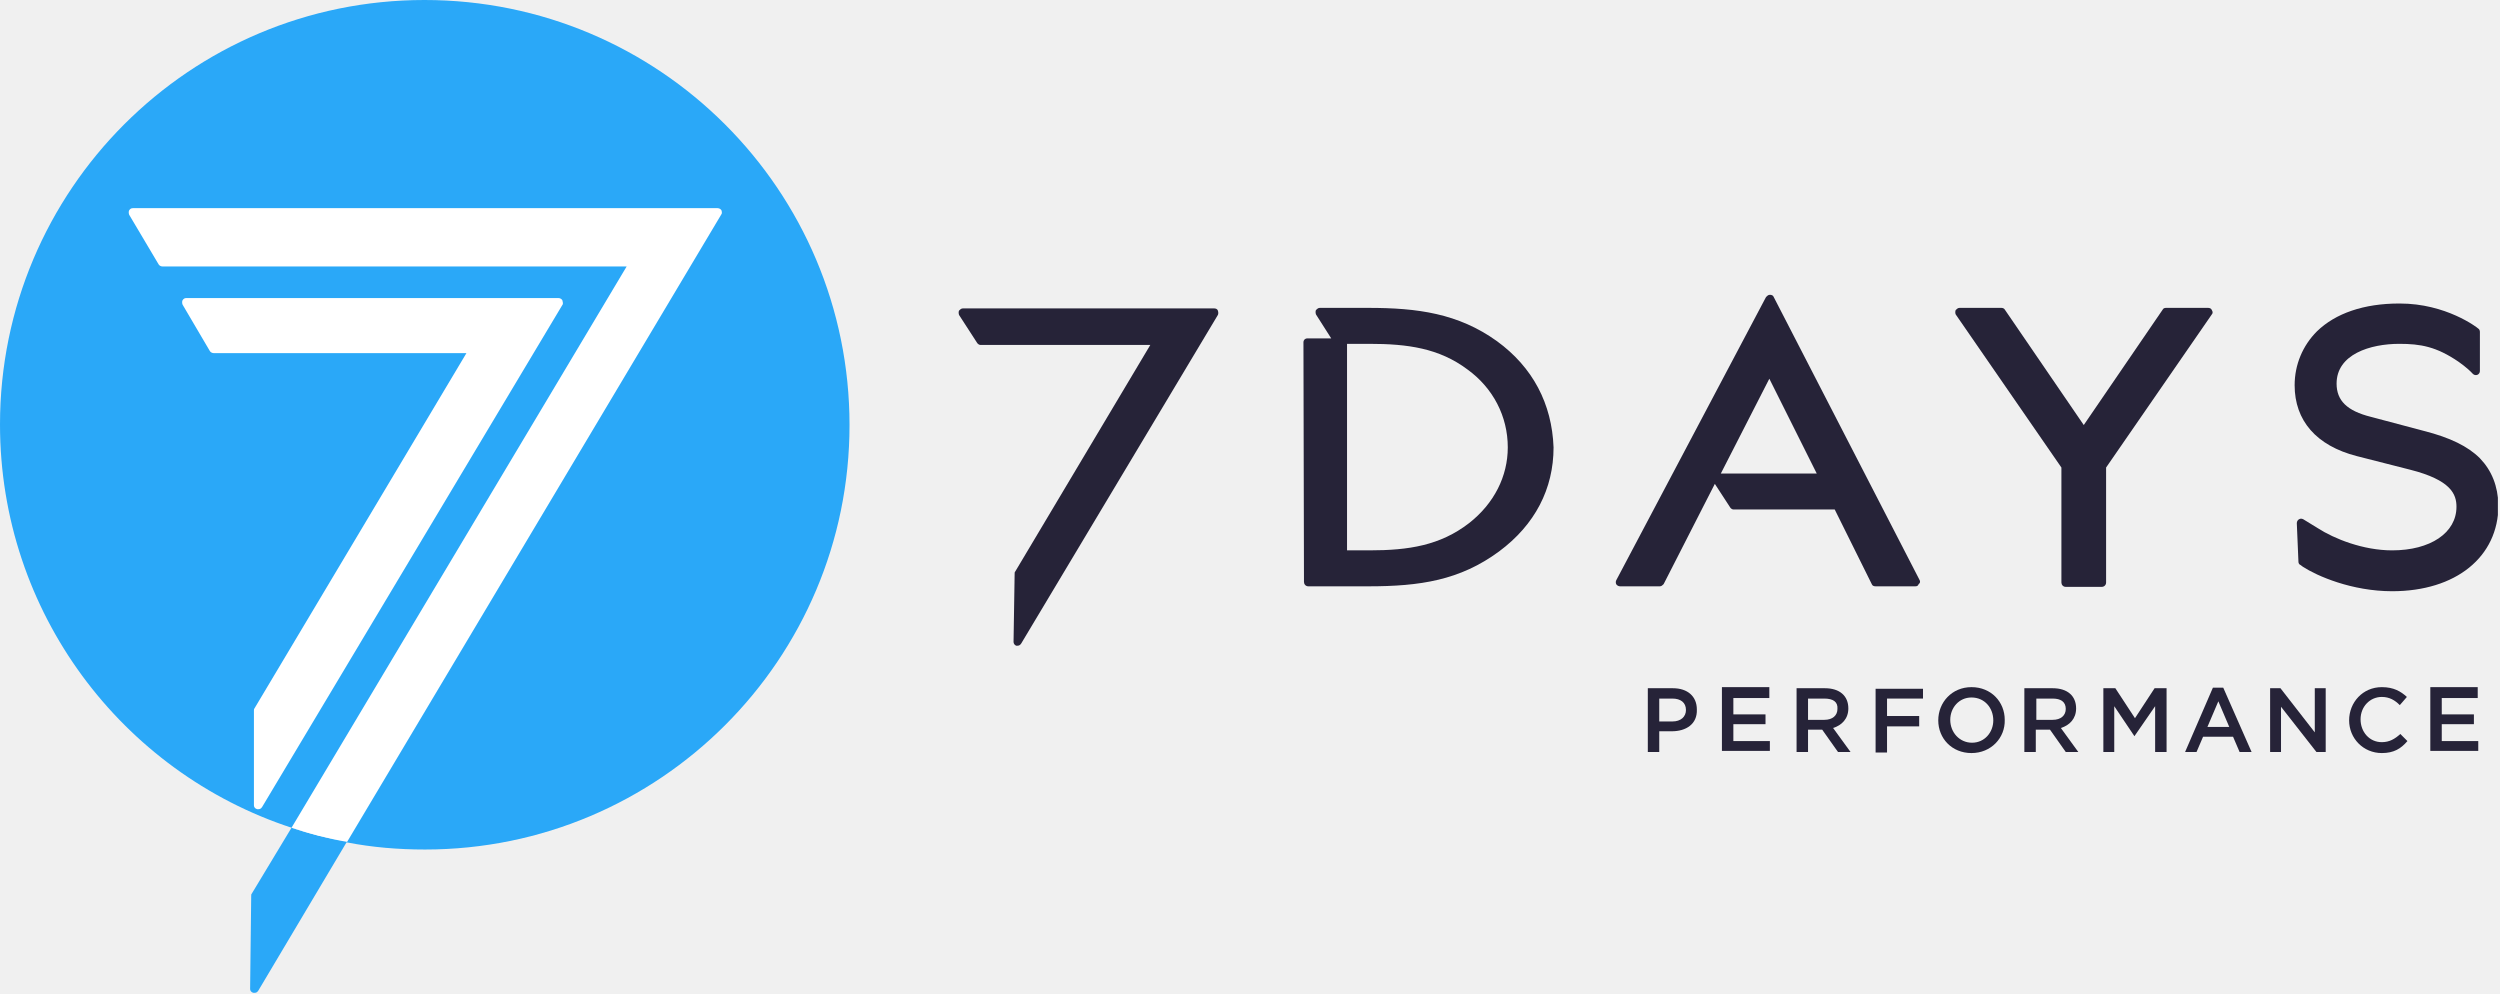
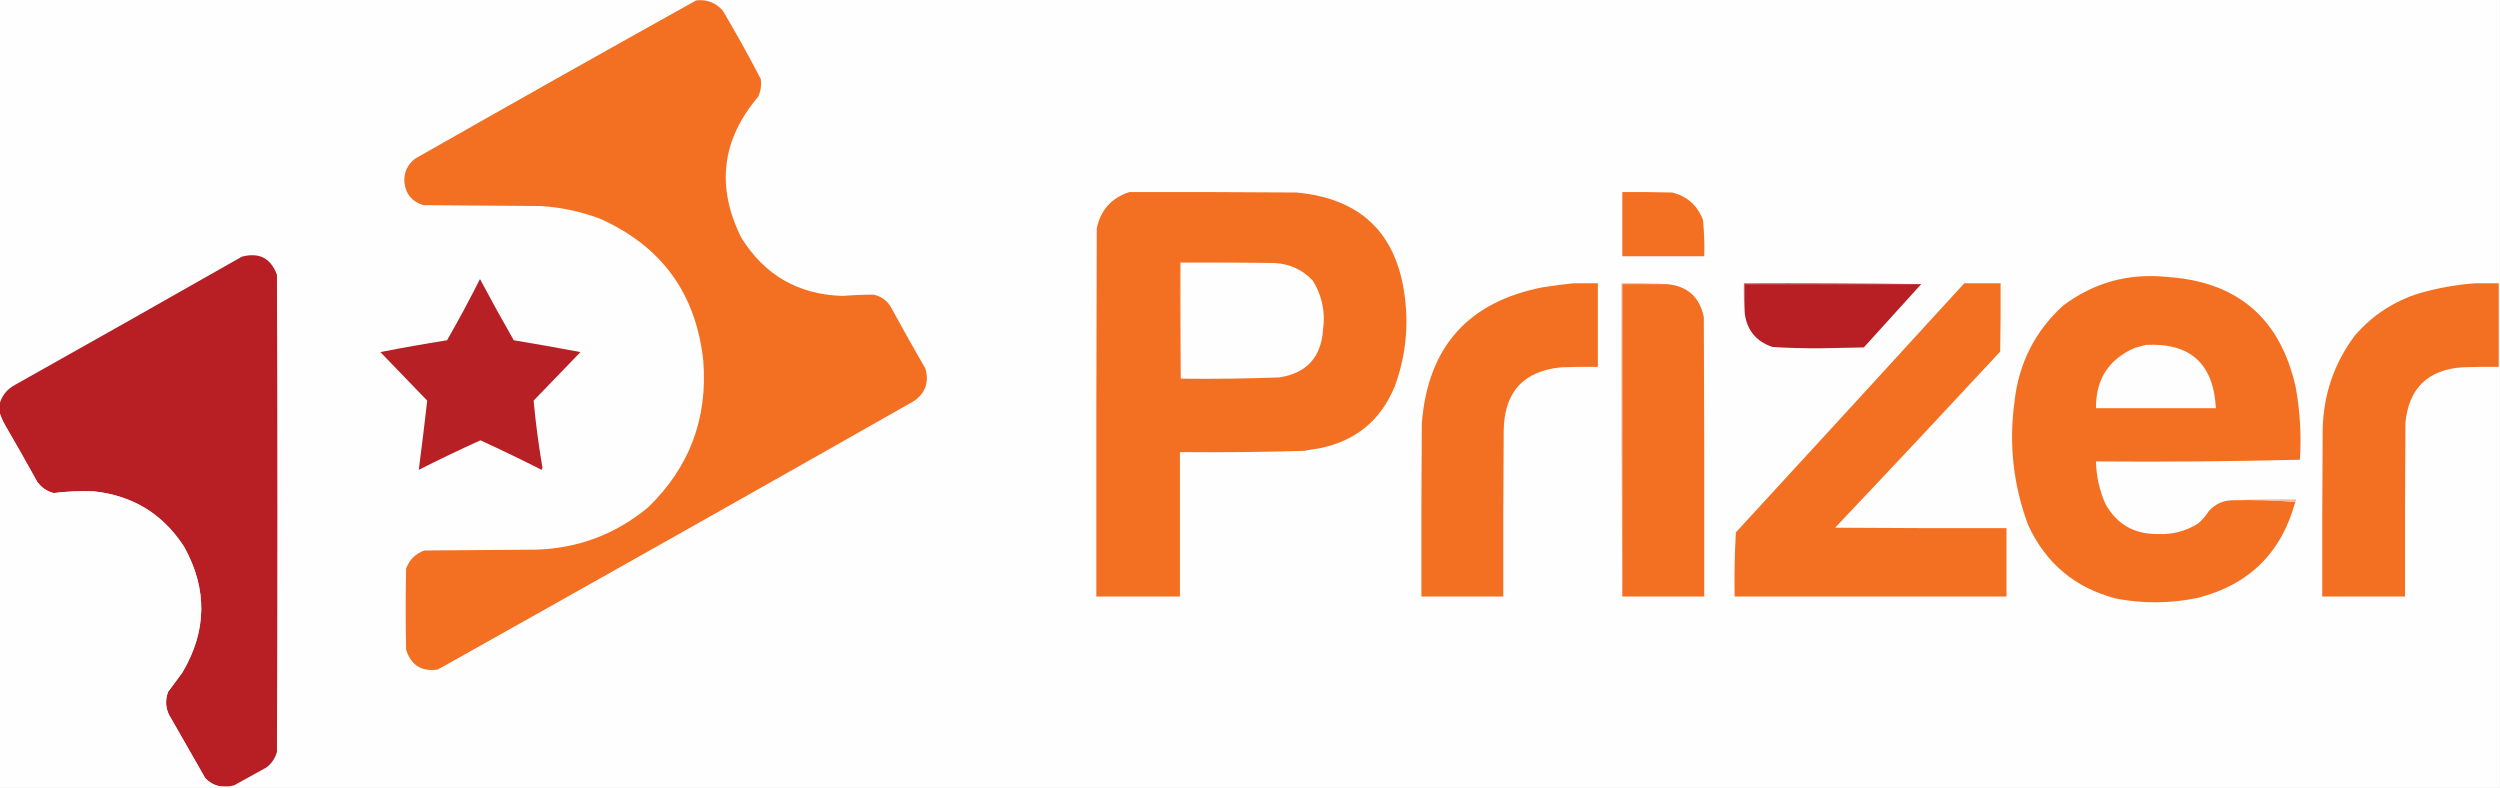
- <svg xmlns="http://www.w3.org/2000/svg" width="151" height="60" viewBox="0 0 151 60" fill="none">
-   <g clip-path="url(#clip0_48_1818)">
-     <path d="M17.608 49.995L15.206 53.977C15.173 54.01 15.173 54.043 15.173 54.109L15.107 59.737C15.107 59.836 15.173 59.934 15.305 59.967C15.338 59.967 15.338 59.967 15.37 59.967C15.469 59.967 15.535 59.934 15.601 59.836L20.966 50.817C19.814 50.653 18.695 50.357 17.608 49.995Z" fill="#2AA8F8" />
-     <path d="M20.965 50.883C22.479 51.179 24.059 51.311 25.672 51.311C39.825 51.311 51.311 39.825 51.311 25.672C51.311 11.487 39.825 0 25.639 0C11.454 0 0 11.487 0 25.639C0 36.994 7.372 46.637 17.608 49.995" fill="#2AA8F8" />
-     <path d="M43.577 12.704C43.544 12.639 43.445 12.573 43.346 12.573H8.031C7.932 12.573 7.866 12.606 7.8 12.704C7.767 12.77 7.767 12.869 7.8 12.968L9.578 15.963C9.611 16.029 9.709 16.094 9.808 16.094H37.85L17.608 49.995C18.694 50.357 19.814 50.653 20.965 50.85L43.577 12.935C43.609 12.902 43.609 12.803 43.577 12.704Z" fill="white" />
-     <path d="M33.966 18.135C33.933 18.069 33.834 18.003 33.736 18.003H11.256C11.157 18.003 11.091 18.036 11.026 18.135C10.993 18.201 10.993 18.3 11.026 18.398L12.671 21.196C12.704 21.262 12.803 21.328 12.902 21.328H28.173L15.37 42.787C15.337 42.82 15.337 42.886 15.337 42.918V48.645C15.337 48.744 15.403 48.843 15.535 48.876C15.568 48.876 15.568 48.876 15.601 48.876C15.699 48.876 15.765 48.843 15.831 48.744L33.999 18.366C33.999 18.3 33.999 18.234 33.966 18.135Z" fill="white" />
-     <path d="M133.363 18.596H130.829C130.73 18.596 130.664 18.629 130.631 18.694L125.859 25.672L121.086 18.694C121.054 18.629 120.955 18.596 120.889 18.596H118.355C118.256 18.596 118.19 18.662 118.124 18.727C118.091 18.793 118.091 18.925 118.124 18.991L124.509 28.239V35.184C124.509 35.315 124.608 35.447 124.773 35.447H126.945C127.077 35.447 127.208 35.348 127.208 35.184V28.239L133.593 18.991C133.659 18.925 133.659 18.826 133.593 18.727C133.56 18.629 133.462 18.596 133.363 18.596Z" fill="#262338" />
-     <path d="M149.786 27.679C149.062 26.955 147.976 26.429 146.429 26.034L143.203 25.178C141.755 24.816 141.13 24.191 141.13 23.17C141.13 21.393 143.171 20.768 144.915 20.768C146.199 20.768 147.153 20.932 148.502 21.854C148.502 21.854 149.029 22.216 149.358 22.578C149.424 22.644 149.523 22.677 149.621 22.644C149.72 22.611 149.786 22.512 149.786 22.413V20.044C149.786 19.978 149.753 19.879 149.687 19.846C149.621 19.78 147.745 18.332 144.948 18.332H144.915C142.776 18.332 141.064 18.924 139.945 20.011C139.089 20.866 138.596 22.018 138.596 23.269C138.596 25.408 139.912 26.922 142.348 27.548L145.573 28.37C148.042 28.996 148.371 29.852 148.371 30.608C148.371 32.188 146.791 33.242 144.487 33.242C142.743 33.242 140.998 32.55 139.978 31.892L139.122 31.366C139.056 31.333 138.958 31.3 138.859 31.366C138.793 31.398 138.727 31.497 138.727 31.596L138.826 33.933C138.826 33.998 138.859 34.097 138.958 34.13L139.089 34.229C139.945 34.788 142.052 35.71 144.487 35.71C148.338 35.71 150.905 33.636 150.905 30.51C150.872 29.358 150.51 28.436 149.786 27.679Z" fill="#262338" />
-     <path d="M73.33 18.628H58.157C58.058 18.628 57.992 18.694 57.926 18.76C57.894 18.826 57.894 18.925 57.926 19.023L59.013 20.702C59.046 20.768 59.144 20.834 59.21 20.834H69.479L61.317 34.525C61.284 34.558 61.284 34.591 61.284 34.657L61.218 38.771C61.218 38.87 61.284 38.968 61.382 39.001C61.415 39.001 61.415 39.001 61.448 39.001C61.547 39.001 61.613 38.968 61.679 38.87L73.56 19.023C73.593 18.957 73.593 18.859 73.56 18.76C73.527 18.661 73.428 18.628 73.33 18.628Z" fill="#262338" />
-     <path d="M115.952 35.052L107.131 17.937C107.098 17.839 106.999 17.806 106.901 17.806C106.802 17.806 106.736 17.872 106.67 17.937L97.619 35.052C97.586 35.118 97.586 35.217 97.619 35.282C97.652 35.348 97.751 35.414 97.85 35.414H100.252C100.351 35.414 100.417 35.348 100.483 35.282L102.852 30.642L103.576 29.226L104.498 30.642C104.531 30.707 104.63 30.773 104.695 30.773H110.817L113.055 35.282C113.088 35.381 113.187 35.414 113.286 35.414H115.688C115.787 35.414 115.853 35.381 115.886 35.282C115.984 35.217 115.984 35.118 115.952 35.052ZM103.938 28.601L106.868 22.874L109.731 28.601H103.938Z" fill="#262338" />
-     <path d="M90.412 20.603C88.075 18.925 85.606 18.596 82.644 18.596H79.715C79.616 18.596 79.55 18.662 79.484 18.727C79.452 18.793 79.452 18.892 79.484 18.991L80.406 20.439H78.958C78.892 20.439 78.826 20.472 78.793 20.505C78.76 20.538 78.728 20.603 78.728 20.669L78.76 35.151C78.76 35.282 78.859 35.414 79.024 35.414H82.644C85.771 35.414 88.174 35.052 90.543 33.308C92.716 31.695 93.835 29.523 93.835 27.021C93.736 24.388 92.584 22.183 90.412 20.603ZM88.733 31.596C86.989 32.946 85.08 33.242 82.71 33.242H81.361V20.768H82.71C85.014 20.768 86.923 21.031 88.634 22.315C90.181 23.434 91.07 25.145 91.07 27.021C91.07 28.766 90.247 30.411 88.733 31.596Z" fill="#262338" />
-     <path d="M100.976 44.169H100.219V45.42H99.528V41.569H101.042C101.931 41.569 102.49 42.062 102.49 42.852C102.523 43.741 101.832 44.169 100.976 44.169ZM101.009 42.194H100.219V43.577H101.009C101.536 43.577 101.832 43.28 101.832 42.885C101.832 42.425 101.503 42.194 101.009 42.194Z" fill="#262338" />
-     <path d="M106.868 42.161H104.695V43.149H106.637V43.741H104.695V44.761H106.9V45.354H104.004V41.503H106.868V42.161Z" fill="#262338" />
-     <path d="M111.015 45.42L110.06 44.07H109.205V45.42H108.513V41.569H110.225C111.114 41.569 111.64 42.03 111.64 42.787C111.64 43.412 111.245 43.807 110.719 43.971L111.772 45.42H111.015ZM110.192 42.194H109.205V43.478H110.192C110.686 43.478 110.982 43.215 110.982 42.819C111.015 42.392 110.719 42.194 110.192 42.194Z" fill="#262338" />
-     <path d="M116.182 42.194H113.977V43.247H115.919V43.873H113.977V45.452H113.286V41.602H116.149V42.194H116.182Z" fill="#262338" />
-     <path d="M119.078 45.485C117.893 45.485 117.071 44.597 117.071 43.511C117.071 42.425 117.893 41.503 119.078 41.503C120.263 41.503 121.086 42.392 121.086 43.478C121.119 44.564 120.263 45.485 119.078 45.485ZM119.078 42.128C118.321 42.128 117.795 42.754 117.795 43.478C117.795 44.235 118.354 44.86 119.111 44.86C119.868 44.86 120.395 44.235 120.395 43.511C120.395 42.754 119.868 42.128 119.078 42.128Z" fill="#262338" />
-     <path d="M124.772 45.42L123.818 44.07H122.962V45.42H122.271V41.569H123.982C124.871 41.569 125.397 42.03 125.397 42.787C125.397 43.412 125.003 43.807 124.476 43.971L125.529 45.42H124.772ZM123.982 42.194H122.995V43.478H123.982C124.476 43.478 124.772 43.215 124.772 42.819C124.772 42.392 124.476 42.194 123.982 42.194Z" fill="#262338" />
-     <path d="M128.919 44.465L127.701 42.655V45.42H127.043V41.569H127.767L128.952 43.379L130.137 41.569H130.861V45.42H130.17V42.655L128.919 44.465Z" fill="#262338" />
-     <path d="M135.995 45.419H135.271L134.876 44.498H133.066L132.671 45.419H131.98L133.659 41.536H134.284L135.995 45.419ZM133.988 42.358L133.329 43.905H134.646L133.988 42.358Z" fill="#262338" />
-     <path d="M139.813 41.569H140.472V45.42H139.912L137.773 42.688V45.42H137.115V41.569H137.74L139.813 44.235V41.569Z" fill="#262338" />
-     <path d="M143.862 45.485C142.743 45.485 141.887 44.597 141.887 43.511C141.887 42.425 142.71 41.503 143.862 41.503C144.586 41.503 145.014 41.766 145.376 42.095L144.948 42.589C144.652 42.293 144.322 42.095 143.862 42.095C143.138 42.095 142.578 42.688 142.578 43.445C142.578 44.202 143.105 44.827 143.862 44.827C144.322 44.827 144.652 44.63 144.981 44.333L145.409 44.761C145.014 45.222 144.586 45.485 143.862 45.485Z" fill="#262338" />
-     <path d="M149.654 42.161H147.482V43.149H149.424V43.741H147.482V44.761H149.687V45.354H146.791V41.503H149.654V42.161Z" fill="#262338" />
+ <svg xmlns="http://www.w3.org/2000/svg" version="1.1" width="2961px" height="933px" style="shape-rendering:geometricPrecision; text-rendering:geometricPrecision; image-rendering:optimizeQuality; fill-rule:evenodd; clip-rule:evenodd">
+   <g>
+     <path style="opacity:1" fill="#fefefe" d="M -0.5,-0.5 C 986.5,-0.5 1973.5,-0.5 2960.5,-0.5C 2960.5,310.5 2960.5,621.5 2960.5,932.5C 2063.5,932.5 1166.5,932.5 269.5,932.5C 269.5,932.167 269.5,931.833 269.5,931.5C 272.216,931.322 274.883,930.822 277.5,930C 290.167,923 302.833,916 315.5,909C 321.795,904.234 325.962,898.068 328,890.5C 328.667,702.167 328.667,513.833 328,325.5C 320.791,305.811 306.958,298.644 286.5,304C 196.995,354.92 107.329,405.587 17.5,456C 8.28,461.04 2.28,468.54 -0.5,478.5C -0.5,318.833 -0.5,159.167 -0.5,-0.5 Z" />
  </g>
-   <defs>
-     <clipPath id="clip0_48_1818">
-       <rect width="150.872" height="60" fill="white" />
-     </clipPath>
-   </defs>
+   <g>
+     <path style="opacity:1" fill="#f36f21" d="M 824.5,0.5 C 837.125,-0.905 847.625,3.095 856,12.5C 871.775,39.048 886.775,66.048 901,93.5C 902.035,100.78 901.035,107.78 898,114.5C 854.635,165.706 847.968,221.373 878,281.5C 905.483,325.918 945.483,348.918 998,350.5C 1010.16,349.481 1022.33,348.981 1034.5,349C 1043.49,350.747 1050.32,355.581 1055,363.5C 1068.41,387.995 1082.08,412.328 1096,436.5C 1100.64,452.582 1096.14,465.415 1082.5,475C 894.792,581.521 706.792,687.521 518.5,793C 499.274,795.756 486.774,787.923 481,769.5C 480.333,737.5 480.333,705.5 481,673.5C 484.833,663 492,655.833 502.5,652C 546.833,651.667 591.167,651.333 635.5,651C 685.407,649.263 729.407,632.596 767.5,601C 816.502,553.765 838.335,495.931 833,427.5C 824.435,347.638 783.601,291.471 710.5,259C 687.907,250.518 664.573,245.518 640.5,244C 594.167,243.667 547.833,243.333 501.5,243C 488.275,239.061 480.775,230.228 479,216.5C 478.084,204.826 482.251,195.326 491.5,188C 602.313,124.933 713.313,62.433 824.5,0.5 Z" />
+   </g>
+   <g>
+     <path style="opacity:1" fill="#f36f21" d="M 1337.5,227.5 C 1403.5,227.333 1469.5,227.5 1535.5,228C 1611.82,234.99 1654.66,276.49 1664,352.5C 1668.46,388.502 1664.46,423.502 1652,457.5C 1635.43,497.902 1605.6,522.402 1562.5,531C 1556.48,531.871 1550.48,532.871 1544.5,534C 1495.51,535.413 1446.51,535.913 1397.5,535.5C 1397.5,592.5 1397.5,649.5 1397.5,706.5C 1364.5,706.5 1331.5,706.5 1298.5,706.5C 1298.33,561.166 1298.5,415.833 1299,270.5C 1303.62,248.721 1316.45,234.388 1337.5,227.5 Z" />
+   </g>
+   <g>
+     <path style="opacity:1" fill="#f36f21" d="M 1921.5,227.5 C 1941.17,227.333 1960.84,227.5 1980.5,228C 1998.29,232.454 2010.46,243.288 2017,260.5C 2018.43,274.774 2018.93,289.108 2018.5,303.5C 1986.17,303.5 1953.83,303.5 1921.5,303.5C 1921.5,278.167 1921.5,252.833 1921.5,227.5 Z" />
+   </g>
+   <g>
+     <path style="opacity:1" fill="#b71f25" d="M 269.5,931.5 C 259.033,932.517 250.2,929.184 243,921.5C 229.667,898.167 216.333,874.833 203,851.5C 196.27,841.455 194.937,830.789 199,819.5C 204.667,811.833 210.333,804.167 216,796.5C 245.172,747.204 245.838,697.537 218,647.5C 193.029,608.919 157.529,587.086 111.5,582C 95.411,581.347 79.411,582.014 63.5,584C 55.342,581.834 48.842,577.334 44,570.5C 31.586,548.004 18.92,525.671 6,503.5C 3.226,498.633 1.059,493.633 -0.5,488.5C -0.5,485.167 -0.5,481.833 -0.5,478.5C 2.28,468.54 8.28,461.04 17.5,456C 107.329,405.587 196.995,354.92 286.5,304C 306.958,298.644 320.791,305.811 328,325.5C 328.667,513.833 328.667,702.167 328,890.5C 325.962,898.068 321.795,904.234 315.5,909C 302.833,916 290.167,923 277.5,930C 274.883,930.822 272.216,931.322 269.5,931.5 Z" />
+   </g>
+   <g>
+     <path style="opacity:1" fill="#f9b68f" d="M 1509.5,311.5 C 1472.5,311.5 1435.5,311.5 1398.5,311.5C 1398.5,357.167 1398.5,402.833 1398.5,448.5C 1397.5,402.67 1397.17,356.67 1397.5,310.5C 1435,310.168 1472.34,310.502 1509.5,311.5 Z" />
+   </g>
+   <g>
+     <path style="opacity:1" fill="#fffefe" d="M 1509.5,311.5 C 1527.61,312.474 1542.77,319.474 1555,332.5C 1565.92,350.318 1569.92,369.651 1567,390.5C 1564.82,423.014 1547.65,441.848 1515.5,447C 1476.53,448.444 1437.53,448.944 1398.5,448.5C 1398.5,402.833 1398.5,357.167 1398.5,311.5C 1435.5,311.5 1472.5,311.5 1509.5,311.5 Z" />
+   </g>
+   <g>
+     <path style="opacity:1" fill="#f36f21" d="M 2643.5,592.5 C 2668.86,591.843 2693.86,592.509 2718.5,594.5C 2702.23,654.601 2663.9,692.434 2603.5,708C 2571.2,714.823 2538.87,715.156 2506.5,709C 2457.78,696.393 2422.94,667.226 2402,621.5C 2384.47,574.242 2379.13,525.576 2386,475.5C 2391.04,430.252 2410.21,392.419 2443.5,362C 2479.84,334.659 2520.84,323.325 2566.5,328C 2649.93,333.432 2700.76,376.932 2719,458.5C 2724.21,486.94 2725.87,515.607 2724,544.5C 2643.71,546.495 2563.21,547.162 2482.5,546.5C 2482.83,564.297 2486.66,581.297 2494,597.5C 2507.53,621.16 2528.03,632.826 2555.5,632.5C 2572.82,633.333 2588.82,629.167 2603.5,620C 2608.41,615.756 2612.58,610.923 2616,605.5C 2623.31,597.263 2632.47,592.929 2643.5,592.5 Z" />
+   </g>
+   <g>
+     <path style="opacity:1" fill="#b72025" d="M 568.5,330.5 C 581.425,354.846 594.758,379.012 608.5,403C 634.887,407.388 661.22,412.055 687.5,417C 669,436.167 650.5,455.333 632,474.5C 634.459,501.094 637.959,527.594 642.5,554C 642.167,554.833 641.833,555.667 641.5,556.5C 617.535,544.349 593.368,532.682 569,521.5C 544.42,532.623 520.087,544.29 496,556.5C 499.545,529.221 502.879,501.888 506,474.5C 487.5,455.333 469,436.167 450.5,417C 476.721,411.872 503.054,407.206 529.5,403C 543.167,379.142 556.167,354.975 568.5,330.5 Z" />
+   </g>
+   <g>
+     <path style="opacity:1" fill="#c9575c" d="M 2275.5,336.5 C 2205.83,336.5 2136.17,336.5 2066.5,336.5C 2066.5,348.167 2066.5,359.833 2066.5,371.5C 2065.5,359.678 2065.17,347.678 2065.5,335.5C 2136.24,335.167 2206.24,335.5 2275.5,336.5 Z" />
+   </g>
+   <g>
+     <path style="opacity:1" fill="#f36f21" d="M 1864.5,335.5 C 1873.83,335.5 1883.17,335.5 1892.5,335.5C 1892.5,368.5 1892.5,401.5 1892.5,434.5C 1878.16,434.333 1863.83,434.5 1849.5,435C 1804.57,439.271 1781.74,464.104 1781,509.5C 1780.5,575.166 1780.33,640.832 1780.5,706.5C 1748.17,706.5 1715.83,706.5 1683.5,706.5C 1683.33,638.166 1683.5,569.833 1684,501.5C 1691.06,410.777 1739.23,356.943 1828.5,340C 1840.6,338.084 1852.6,336.584 1864.5,335.5 Z" />
+   </g>
+   <g>
+     <path style="opacity:1" fill="#f8b389" d="M 1974.5,336.5 C 1956.83,336.5 1939.17,336.5 1921.5,336.5C 1921.5,459.833 1921.5,583.167 1921.5,706.5C 1920.5,583.001 1920.17,459.334 1920.5,335.5C 1938.67,335.17 1956.67,335.503 1974.5,336.5 Z" />
+   </g>
+   <g>
+     <path style="opacity:1" fill="#f36f21" d="M 1974.5,336.5 C 1998.54,338.782 2013.04,351.782 2018,375.5C 2018.5,485.833 2018.67,596.166 2018.5,706.5C 1986.17,706.5 1953.83,706.5 1921.5,706.5C 1921.5,583.167 1921.5,459.833 1921.5,336.5C 1939.17,336.5 1956.83,336.5 1974.5,336.5 Z" />
+   </g>
+   <g>
+     <path style="opacity:1" fill="#b71f25" d="M 2275.5,336.5 C 2252.86,361.48 2230.19,386.48 2207.5,411.5C 2190.5,411.833 2173.5,412.167 2156.5,412.5C 2137.46,412.627 2118.46,412.127 2099.5,411C 2080.26,404.604 2069.26,391.437 2066.5,371.5C 2066.5,359.833 2066.5,348.167 2066.5,336.5C 2136.17,336.5 2205.83,336.5 2275.5,336.5 Z" />
+   </g>
+   <g>
+     <path style="opacity:1" fill="#f36f21" d="M 2326.5,335.5 C 2340.83,335.5 2355.17,335.5 2369.5,335.5C 2369.67,362.502 2369.5,389.502 2369,416.5C 2304.2,486.302 2239.03,555.802 2173.5,625C 2241.17,625.5 2308.83,625.667 2376.5,625.5C 2376.5,652.5 2376.5,679.5 2376.5,706.5C 2269.17,706.5 2161.83,706.5 2054.5,706.5C 2054.02,681.077 2054.52,655.744 2056,630.5C 2146.37,532.296 2236.54,433.963 2326.5,335.5 Z" />
+   </g>
+   <g>
+     <path style="opacity:1" fill="#f36f21" d="M 2931.5,335.5 C 2940.83,335.5 2950.17,335.5 2959.5,335.5C 2959.5,368.5 2959.5,401.5 2959.5,434.5C 2945.16,434.333 2930.83,434.5 2916.5,435C 2875.57,437.93 2853.07,459.763 2849,500.5C 2848.5,569.166 2848.33,637.833 2848.5,706.5C 2815.83,706.5 2783.17,706.5 2750.5,706.5C 2750.33,640.499 2750.5,574.499 2751,508.5C 2751.87,467.313 2764.54,430.313 2789,397.5C 2809.89,373.291 2835.72,356.458 2866.5,347C 2887.93,340.986 2909.59,337.152 2931.5,335.5 Z" />
+   </g>
+   <g>
+     <path style="opacity:1" fill="#fffefe" d="M 2541.5,408.5 C 2594.09,405.747 2621.75,430.747 2624.5,483.5C 2577.17,483.5 2529.83,483.5 2482.5,483.5C 2482.16,449.305 2497.49,425.472 2528.5,412C 2532.94,410.755 2537.27,409.589 2541.5,408.5 Z" />
+   </g>
+   <g>
+     <path style="opacity:1" fill="#fefefe" d="M -0.5,488.5 C 1.059,493.633 3.226,498.633 6,503.5C 18.92,525.671 31.586,548.004 44,570.5C 48.842,577.334 55.342,581.834 63.5,584C 79.411,582.014 95.411,581.347 111.5,582C 157.529,587.086 193.029,608.919 218,647.5C 245.838,697.537 245.172,747.204 216,796.5C 210.333,804.167 204.667,811.833 199,819.5C 194.937,830.789 196.27,841.455 203,851.5C 216.333,874.833 229.667,898.167 243,921.5C 250.2,929.184 259.033,932.517 269.5,931.5C 269.5,931.833 269.5,932.167 269.5,932.5C 179.5,932.5 89.5,932.5 -0.5,932.5C -0.5,784.5 -0.5,636.5 -0.5,488.5 Z" />
+   </g>
+   <g>
+     <path style="opacity:1" fill="#f9b993" d="M 2643.5,592.5 C 2668.66,591.502 2693.99,591.169 2719.5,591.5C 2719.74,592.791 2719.4,593.791 2718.5,594.5C 2693.86,592.509 2668.86,591.843 2643.5,592.5 Z" />
+   </g>
</svg>
